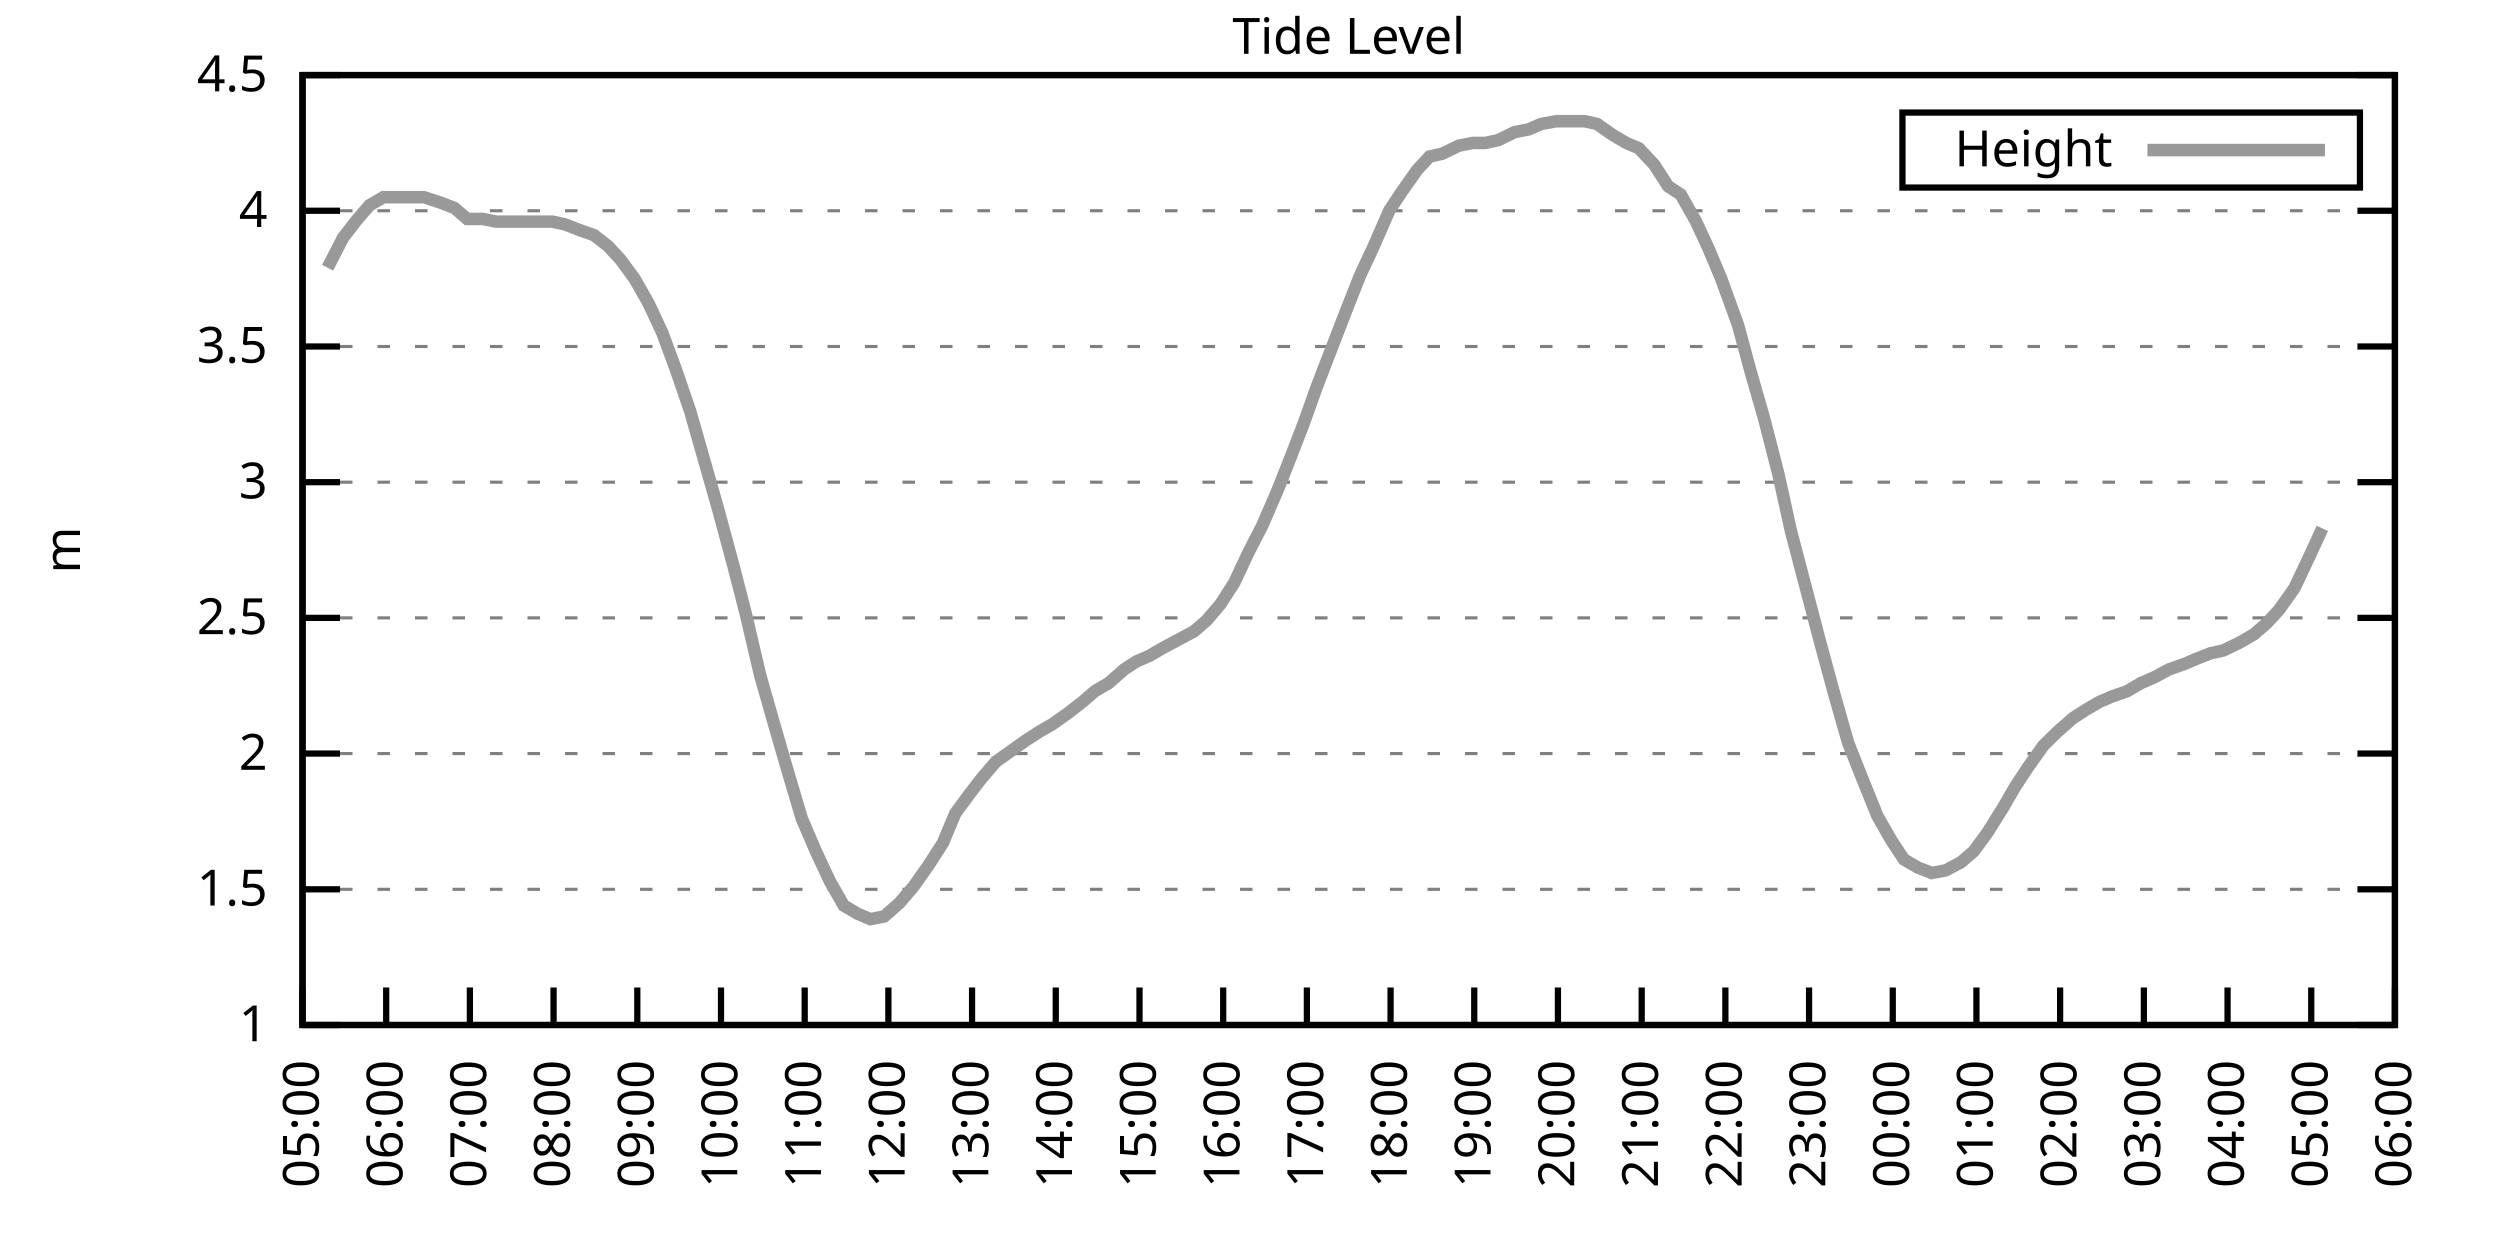
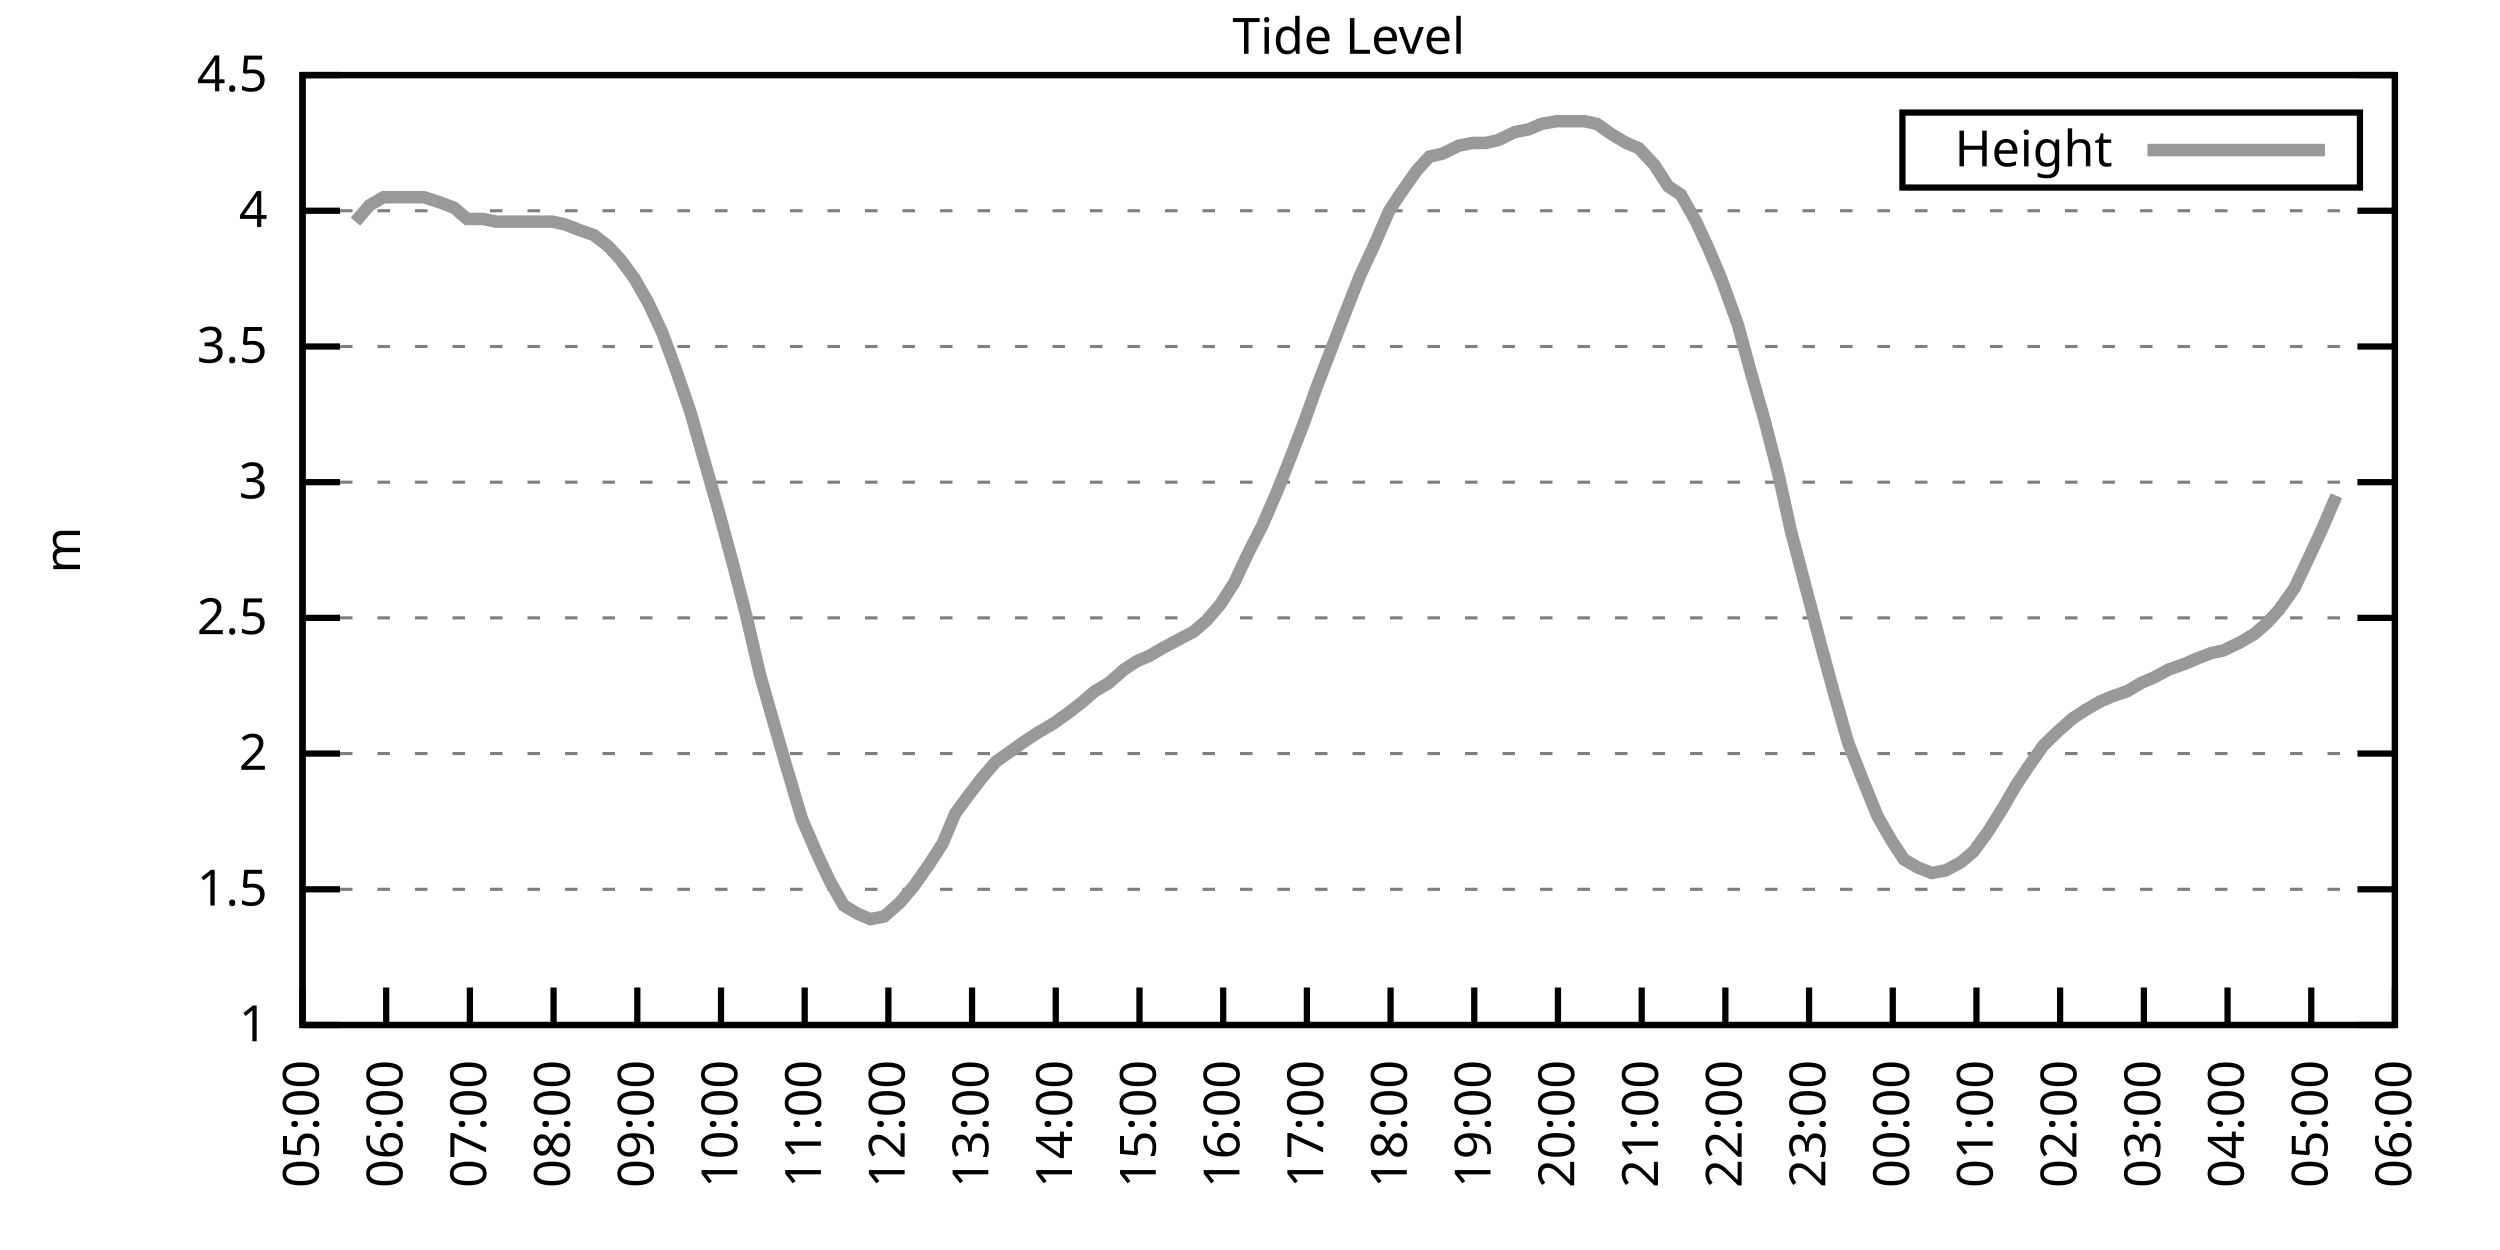
<svg xmlns="http://www.w3.org/2000/svg" xmlns:xlink="http://www.w3.org/1999/xlink" width="400" height="200" viewBox="0 0 400 200">
  <g id="gnuplot_canvas">
    <rect x="0" y="0" width="400" height="200" fill="none" />
    <defs>
      <circle id="gpDot" r="0.5" stroke-width="0.5" stroke="currentColor" />
      <path id="gpPt0" stroke-width="0.333" stroke="currentColor" d="M-1,0 h2 M0,-1 v2" />
      <path id="gpPt1" stroke-width="0.333" stroke="currentColor" d="M-1,-1 L1,1 M1,-1 L-1,1" />
      <path id="gpPt2" stroke-width="0.333" stroke="currentColor" d="M-1,0 L1,0 M0,-1 L0,1 M-1,-1 L1,1 M-1,1 L1,-1" />
      <rect id="gpPt3" stroke-width="0.333" stroke="currentColor" x="-1" y="-1" width="2" height="2" />
      <rect id="gpPt4" stroke-width="0.333" stroke="currentColor" fill="currentColor" x="-1" y="-1" width="2" height="2" />
      <circle id="gpPt5" stroke-width="0.333" stroke="currentColor" cx="0" cy="0" r="1" />
      <use xlink:href="#gpPt5" id="gpPt6" fill="currentColor" stroke="none" />
      <path id="gpPt7" stroke-width="0.333" stroke="currentColor" d="M0,-1.33 L-1.33,0.67 L1.33,0.67 z" />
      <use xlink:href="#gpPt7" id="gpPt8" fill="currentColor" stroke="none" />
      <use xlink:href="#gpPt7" id="gpPt9" stroke="currentColor" transform="rotate(180)" />
      <use xlink:href="#gpPt9" id="gpPt10" fill="currentColor" stroke="none" />
      <use xlink:href="#gpPt3" id="gpPt11" stroke="currentColor" transform="rotate(45)" />
      <use xlink:href="#gpPt11" id="gpPt12" fill="currentColor" stroke="none" />
      <path id="gpPt13" stroke-width="0.333" stroke="currentColor" d="M0,1.330 L1.265,0.411 L0.782,-1.067 L-0.782,-1.076 L-1.265,0.411 z" />
      <use xlink:href="#gpPt13" id="gpPt14" fill="currentColor" stroke="none" />
      <filter id="textbox" filterUnits="objectBoundingBox" x="0" y="0" height="1" width="1">
        <feFlood flood-color="white" flood-opacity="1" result="bgnd" />
        <feComposite in="SourceGraphic" in2="bgnd" operator="atop" />
      </filter>
      <filter id="greybox" filterUnits="objectBoundingBox" x="0" y="0" height="1" width="1">
        <feFlood flood-color="lightgrey" flood-opacity="1" result="grey" />
        <feComposite in="SourceGraphic" in2="grey" operator="atop" />
      </filter>
    </defs>
    <g fill="none" color="white" stroke="currentColor" stroke-width="1.00" stroke-linecap="butt" stroke-linejoin="miter">
</g>
    <g fill="none" color="black" stroke="currentColor" stroke-width="1.00" stroke-linecap="butt" stroke-linejoin="miter">
      <g stroke="none" shape-rendering="crispEdges">
        <polygon fill="rgb(255, 255, 255)" points="48.40,164.00 383.18,164.00 383.18,12.02 48.40,12.02 " />
      </g>
    </g>
    <g fill="none" color="black" stroke="currentColor" stroke-width="1.00" stroke-linecap="butt" stroke-linejoin="miter">
</g>
    <g fill="none" color="black" stroke="black" stroke-width="0.50" stroke-linecap="butt" stroke-linejoin="miter">
</g>
    <g fill="none" color="gray" stroke="currentColor" stroke-width="0.50" stroke-linecap="butt" stroke-linejoin="miter">
      <path stroke="gray" stroke-dasharray="2,4" class="gridline" d="M48.40,164.00 L383.19,164.00  " />
    </g>
    <g fill="none" color="gray" stroke="gray" stroke-width="1.00" stroke-linecap="butt" stroke-linejoin="miter">
</g>
    <g fill="none" color="black" stroke="currentColor" stroke-width="1.00" stroke-linecap="butt" stroke-linejoin="miter">
      <path stroke="black" d="M48.40,164.00 L54.40,164.00 M383.19,164.00 L377.19,164.00  " />
      <g transform="translate(42.80,166.60)" stroke="none" fill="black" font-family="Sans" font-size="8.00" text-anchor="end">
        <text>
          <tspan font-family="Sans"> 1</tspan>
        </text>
      </g>
    </g>
    <g fill="none" color="black" stroke="currentColor" stroke-width="1.00" stroke-linecap="butt" stroke-linejoin="miter">
</g>
    <g fill="none" color="black" stroke="black" stroke-width="0.50" stroke-linecap="butt" stroke-linejoin="miter">
</g>
    <g fill="none" color="gray" stroke="currentColor" stroke-width="0.50" stroke-linecap="butt" stroke-linejoin="miter">
      <path stroke="gray" stroke-dasharray="2,4" class="gridline" d="M48.40,142.29 L383.19,142.29  " />
    </g>
    <g fill="none" color="gray" stroke="gray" stroke-width="1.00" stroke-linecap="butt" stroke-linejoin="miter">
</g>
    <g fill="none" color="black" stroke="currentColor" stroke-width="1.00" stroke-linecap="butt" stroke-linejoin="miter">
      <path stroke="black" d="M48.40,142.29 L54.40,142.29 M383.19,142.29 L377.19,142.29  " />
      <g transform="translate(42.80,144.89)" stroke="none" fill="black" font-family="Sans" font-size="8.00" text-anchor="end">
        <text>
          <tspan font-family="Sans"> 1.5</tspan>
        </text>
      </g>
    </g>
    <g fill="none" color="black" stroke="currentColor" stroke-width="1.00" stroke-linecap="butt" stroke-linejoin="miter">
</g>
    <g fill="none" color="black" stroke="black" stroke-width="0.50" stroke-linecap="butt" stroke-linejoin="miter">
</g>
    <g fill="none" color="gray" stroke="currentColor" stroke-width="0.50" stroke-linecap="butt" stroke-linejoin="miter">
      <path stroke="gray" stroke-dasharray="2,4" class="gridline" d="M48.40,120.57 L383.19,120.57  " />
    </g>
    <g fill="none" color="gray" stroke="gray" stroke-width="1.00" stroke-linecap="butt" stroke-linejoin="miter">
</g>
    <g fill="none" color="black" stroke="currentColor" stroke-width="1.00" stroke-linecap="butt" stroke-linejoin="miter">
      <path stroke="black" d="M48.40,120.57 L54.40,120.57 M383.19,120.57 L377.19,120.57  " />
      <g transform="translate(42.80,123.17)" stroke="none" fill="black" font-family="Sans" font-size="8.00" text-anchor="end">
        <text>
          <tspan font-family="Sans"> 2</tspan>
        </text>
      </g>
    </g>
    <g fill="none" color="black" stroke="currentColor" stroke-width="1.00" stroke-linecap="butt" stroke-linejoin="miter">
</g>
    <g fill="none" color="black" stroke="black" stroke-width="0.50" stroke-linecap="butt" stroke-linejoin="miter">
</g>
    <g fill="none" color="gray" stroke="currentColor" stroke-width="0.50" stroke-linecap="butt" stroke-linejoin="miter">
      <path stroke="gray" stroke-dasharray="2,4" class="gridline" d="M48.40,98.86 L383.19,98.86  " />
    </g>
    <g fill="none" color="gray" stroke="gray" stroke-width="1.00" stroke-linecap="butt" stroke-linejoin="miter">
</g>
    <g fill="none" color="black" stroke="currentColor" stroke-width="1.00" stroke-linecap="butt" stroke-linejoin="miter">
      <path stroke="black" d="M48.40,98.86 L54.40,98.86 M383.19,98.86 L377.19,98.86  " />
      <g transform="translate(42.80,101.46)" stroke="none" fill="black" font-family="Sans" font-size="8.00" text-anchor="end">
        <text>
          <tspan font-family="Sans"> 2.5</tspan>
        </text>
      </g>
    </g>
    <g fill="none" color="black" stroke="currentColor" stroke-width="1.00" stroke-linecap="butt" stroke-linejoin="miter">
</g>
    <g fill="none" color="black" stroke="black" stroke-width="0.50" stroke-linecap="butt" stroke-linejoin="miter">
</g>
    <g fill="none" color="gray" stroke="currentColor" stroke-width="0.50" stroke-linecap="butt" stroke-linejoin="miter">
      <path stroke="gray" stroke-dasharray="2,4" class="gridline" d="M48.40,77.15 L383.19,77.15  " />
    </g>
    <g fill="none" color="gray" stroke="gray" stroke-width="1.00" stroke-linecap="butt" stroke-linejoin="miter">
</g>
    <g fill="none" color="black" stroke="currentColor" stroke-width="1.00" stroke-linecap="butt" stroke-linejoin="miter">
      <path stroke="black" d="M48.40,77.15 L54.40,77.15 M383.19,77.15 L377.19,77.15  " />
      <g transform="translate(42.80,79.75)" stroke="none" fill="black" font-family="Sans" font-size="8.00" text-anchor="end">
        <text>
          <tspan font-family="Sans"> 3</tspan>
        </text>
      </g>
    </g>
    <g fill="none" color="black" stroke="currentColor" stroke-width="1.00" stroke-linecap="butt" stroke-linejoin="miter">
</g>
    <g fill="none" color="black" stroke="black" stroke-width="0.50" stroke-linecap="butt" stroke-linejoin="miter">
</g>
    <g fill="none" color="gray" stroke="currentColor" stroke-width="0.50" stroke-linecap="butt" stroke-linejoin="miter">
      <path stroke="gray" stroke-dasharray="2,4" class="gridline" d="M48.40,55.44 L383.19,55.44  " />
    </g>
    <g fill="none" color="gray" stroke="gray" stroke-width="1.00" stroke-linecap="butt" stroke-linejoin="miter">
</g>
    <g fill="none" color="black" stroke="currentColor" stroke-width="1.00" stroke-linecap="butt" stroke-linejoin="miter">
      <path stroke="black" d="M48.40,55.44 L54.40,55.44 M383.19,55.44 L377.19,55.44  " />
      <g transform="translate(42.80,58.04)" stroke="none" fill="black" font-family="Sans" font-size="8.00" text-anchor="end">
        <text>
          <tspan font-family="Sans"> 3.5</tspan>
        </text>
      </g>
    </g>
    <g fill="none" color="black" stroke="currentColor" stroke-width="1.00" stroke-linecap="butt" stroke-linejoin="miter">
</g>
    <g fill="none" color="black" stroke="black" stroke-width="0.50" stroke-linecap="butt" stroke-linejoin="miter">
</g>
    <g fill="none" color="gray" stroke="currentColor" stroke-width="0.50" stroke-linecap="butt" stroke-linejoin="miter">
      <path stroke="gray" stroke-dasharray="2,4" class="gridline" d="M48.40,33.72 L383.19,33.72  " />
    </g>
    <g fill="none" color="gray" stroke="gray" stroke-width="1.00" stroke-linecap="butt" stroke-linejoin="miter">
</g>
    <g fill="none" color="black" stroke="currentColor" stroke-width="1.00" stroke-linecap="butt" stroke-linejoin="miter">
      <path stroke="black" d="M48.40,33.72 L54.40,33.72 M383.19,33.72 L377.19,33.72  " />
      <g transform="translate(42.80,36.32)" stroke="none" fill="black" font-family="Sans" font-size="8.00" text-anchor="end">
        <text>
          <tspan font-family="Sans"> 4</tspan>
        </text>
      </g>
    </g>
    <g fill="none" color="black" stroke="currentColor" stroke-width="1.00" stroke-linecap="butt" stroke-linejoin="miter">
</g>
    <g fill="none" color="black" stroke="black" stroke-width="0.50" stroke-linecap="butt" stroke-linejoin="miter">
</g>
    <g fill="none" color="gray" stroke="currentColor" stroke-width="0.50" stroke-linecap="butt" stroke-linejoin="miter">
      <path stroke="gray" stroke-dasharray="2,4" class="gridline" d="M48.40,12.01 L383.19,12.01  " />
    </g>
    <g fill="none" color="gray" stroke="gray" stroke-width="1.00" stroke-linecap="butt" stroke-linejoin="miter">
</g>
    <g fill="none" color="black" stroke="currentColor" stroke-width="1.00" stroke-linecap="butt" stroke-linejoin="miter">
      <path stroke="black" d="M48.40,12.01 L54.40,12.01 M383.19,12.01 L377.19,12.01  " />
      <g transform="translate(42.80,14.61)" stroke="none" fill="black" font-family="Sans" font-size="8.00" text-anchor="end">
        <text>
          <tspan font-family="Sans"> 4.5</tspan>
        </text>
      </g>
    </g>
    <g fill="none" color="black" stroke="currentColor" stroke-width="1.00" stroke-linecap="butt" stroke-linejoin="miter">
      <path stroke="black" d="M48.40,164.00 L48.40,158.00  " />
      <g transform="translate(51.00,169.60) rotate(270.00)" stroke="none" fill="black" font-family="Sans" font-size="8.00" text-anchor="end">
        <text>
          <tspan font-family="Sans">05:00</tspan>
        </text>
      </g>
    </g>
    <g fill="none" color="black" stroke="currentColor" stroke-width="1.00" stroke-linecap="butt" stroke-linejoin="miter">
      <path stroke="black" d="M61.79,164.00 L61.79,158.00  " />
      <g transform="translate(64.39,169.60) rotate(270.00)" stroke="none" fill="black" font-family="Sans" font-size="8.00" text-anchor="end">
        <text>
          <tspan font-family="Sans">06:00</tspan>
        </text>
      </g>
    </g>
    <g fill="none" color="black" stroke="currentColor" stroke-width="1.00" stroke-linecap="butt" stroke-linejoin="miter">
      <path stroke="black" d="M75.18,164.00 L75.18,158.00  " />
      <g transform="translate(77.78,169.60) rotate(270.00)" stroke="none" fill="black" font-family="Sans" font-size="8.00" text-anchor="end">
        <text>
          <tspan font-family="Sans">07:00</tspan>
        </text>
      </g>
    </g>
    <g fill="none" color="black" stroke="currentColor" stroke-width="1.00" stroke-linecap="butt" stroke-linejoin="miter">
      <path stroke="black" d="M88.57,164.00 L88.57,158.00  " />
      <g transform="translate(91.17,169.60) rotate(270.00)" stroke="none" fill="black" font-family="Sans" font-size="8.00" text-anchor="end">
        <text>
          <tspan font-family="Sans">08:00</tspan>
        </text>
      </g>
    </g>
    <g fill="none" color="black" stroke="currentColor" stroke-width="1.00" stroke-linecap="butt" stroke-linejoin="miter">
      <path stroke="black" d="M101.97,164.00 L101.97,158.00  " />
      <g transform="translate(104.57,169.60) rotate(270.00)" stroke="none" fill="black" font-family="Sans" font-size="8.00" text-anchor="end">
        <text>
          <tspan font-family="Sans">09:00</tspan>
        </text>
      </g>
    </g>
    <g fill="none" color="black" stroke="currentColor" stroke-width="1.00" stroke-linecap="butt" stroke-linejoin="miter">
      <path stroke="black" d="M115.36,164.00 L115.36,158.00  " />
      <g transform="translate(117.96,169.60) rotate(270.00)" stroke="none" fill="black" font-family="Sans" font-size="8.00" text-anchor="end">
        <text>
          <tspan font-family="Sans">10:00</tspan>
        </text>
      </g>
    </g>
    <g fill="none" color="black" stroke="currentColor" stroke-width="1.00" stroke-linecap="butt" stroke-linejoin="miter">
      <path stroke="black" d="M128.75,164.00 L128.75,158.00  " />
      <g transform="translate(131.35,169.60) rotate(270.00)" stroke="none" fill="black" font-family="Sans" font-size="8.00" text-anchor="end">
        <text>
          <tspan font-family="Sans">11:00</tspan>
        </text>
      </g>
    </g>
    <g fill="none" color="black" stroke="currentColor" stroke-width="1.00" stroke-linecap="butt" stroke-linejoin="miter">
      <path stroke="black" d="M142.14,164.00 L142.14,158.00  " />
      <g transform="translate(144.74,169.60) rotate(270.00)" stroke="none" fill="black" font-family="Sans" font-size="8.00" text-anchor="end">
        <text>
          <tspan font-family="Sans">12:00</tspan>
        </text>
      </g>
    </g>
    <g fill="none" color="black" stroke="currentColor" stroke-width="1.00" stroke-linecap="butt" stroke-linejoin="miter">
      <path stroke="black" d="M155.53,164.00 L155.53,158.00  " />
      <g transform="translate(158.13,169.60) rotate(270.00)" stroke="none" fill="black" font-family="Sans" font-size="8.00" text-anchor="end">
        <text>
          <tspan font-family="Sans">13:00</tspan>
        </text>
      </g>
    </g>
    <g fill="none" color="black" stroke="currentColor" stroke-width="1.00" stroke-linecap="butt" stroke-linejoin="miter">
      <path stroke="black" d="M168.92,164.00 L168.92,158.00  " />
      <g transform="translate(171.52,169.60) rotate(270.00)" stroke="none" fill="black" font-family="Sans" font-size="8.00" text-anchor="end">
        <text>
          <tspan font-family="Sans">14:00</tspan>
        </text>
      </g>
    </g>
    <g fill="none" color="black" stroke="currentColor" stroke-width="1.00" stroke-linecap="butt" stroke-linejoin="miter">
      <path stroke="black" d="M182.32,164.00 L182.32,158.00  " />
      <g transform="translate(184.92,169.60) rotate(270.00)" stroke="none" fill="black" font-family="Sans" font-size="8.00" text-anchor="end">
        <text>
          <tspan font-family="Sans">15:00</tspan>
        </text>
      </g>
    </g>
    <g fill="none" color="black" stroke="currentColor" stroke-width="1.00" stroke-linecap="butt" stroke-linejoin="miter">
      <path stroke="black" d="M195.71,164.00 L195.71,158.00  " />
      <g transform="translate(198.31,169.60) rotate(270.00)" stroke="none" fill="black" font-family="Sans" font-size="8.00" text-anchor="end">
        <text>
          <tspan font-family="Sans">16:00</tspan>
        </text>
      </g>
    </g>
    <g fill="none" color="black" stroke="currentColor" stroke-width="1.00" stroke-linecap="butt" stroke-linejoin="miter">
      <path stroke="black" d="M209.10,164.00 L209.10,158.00  " />
      <g transform="translate(211.70,169.60) rotate(270.00)" stroke="none" fill="black" font-family="Sans" font-size="8.00" text-anchor="end">
        <text>
          <tspan font-family="Sans">17:00</tspan>
        </text>
      </g>
    </g>
    <g fill="none" color="black" stroke="currentColor" stroke-width="1.00" stroke-linecap="butt" stroke-linejoin="miter">
      <path stroke="black" d="M222.49,164.00 L222.49,158.00  " />
      <g transform="translate(225.09,169.60) rotate(270.00)" stroke="none" fill="black" font-family="Sans" font-size="8.00" text-anchor="end">
        <text>
          <tspan font-family="Sans">18:00</tspan>
        </text>
      </g>
    </g>
    <g fill="none" color="black" stroke="currentColor" stroke-width="1.00" stroke-linecap="butt" stroke-linejoin="miter">
      <path stroke="black" d="M235.88,164.00 L235.88,158.00  " />
      <g transform="translate(238.48,169.60) rotate(270.00)" stroke="none" fill="black" font-family="Sans" font-size="8.00" text-anchor="end">
        <text>
          <tspan font-family="Sans">19:00</tspan>
        </text>
      </g>
    </g>
    <g fill="none" color="black" stroke="currentColor" stroke-width="1.00" stroke-linecap="butt" stroke-linejoin="miter">
      <path stroke="black" d="M249.27,164.00 L249.27,158.00  " />
      <g transform="translate(251.87,169.60) rotate(270.00)" stroke="none" fill="black" font-family="Sans" font-size="8.00" text-anchor="end">
        <text>
          <tspan font-family="Sans">20:00</tspan>
        </text>
      </g>
    </g>
    <g fill="none" color="black" stroke="currentColor" stroke-width="1.00" stroke-linecap="butt" stroke-linejoin="miter">
      <path stroke="black" d="M262.67,164.00 L262.67,158.00  " />
      <g transform="translate(265.27,169.60) rotate(270.00)" stroke="none" fill="black" font-family="Sans" font-size="8.00" text-anchor="end">
        <text>
          <tspan font-family="Sans">21:00</tspan>
        </text>
      </g>
    </g>
    <g fill="none" color="black" stroke="currentColor" stroke-width="1.00" stroke-linecap="butt" stroke-linejoin="miter">
      <path stroke="black" d="M276.06,164.00 L276.06,158.00  " />
      <g transform="translate(278.66,169.60) rotate(270.00)" stroke="none" fill="black" font-family="Sans" font-size="8.00" text-anchor="end">
        <text>
          <tspan font-family="Sans">22:00</tspan>
        </text>
      </g>
    </g>
    <g fill="none" color="black" stroke="currentColor" stroke-width="1.00" stroke-linecap="butt" stroke-linejoin="miter">
      <path stroke="black" d="M289.45,164.00 L289.45,158.00  " />
      <g transform="translate(292.05,169.60) rotate(270.00)" stroke="none" fill="black" font-family="Sans" font-size="8.00" text-anchor="end">
        <text>
          <tspan font-family="Sans">23:00</tspan>
        </text>
      </g>
    </g>
    <g fill="none" color="black" stroke="currentColor" stroke-width="1.00" stroke-linecap="butt" stroke-linejoin="miter">
      <path stroke="black" d="M302.84,164.00 L302.84,158.00  " />
      <g transform="translate(305.44,169.60) rotate(270.00)" stroke="none" fill="black" font-family="Sans" font-size="8.00" text-anchor="end">
        <text>
          <tspan font-family="Sans">00:00</tspan>
        </text>
      </g>
    </g>
    <g fill="none" color="black" stroke="currentColor" stroke-width="1.00" stroke-linecap="butt" stroke-linejoin="miter">
      <path stroke="black" d="M316.23,164.00 L316.23,158.00  " />
      <g transform="translate(318.83,169.60) rotate(270.00)" stroke="none" fill="black" font-family="Sans" font-size="8.00" text-anchor="end">
        <text>
          <tspan font-family="Sans">01:00</tspan>
        </text>
      </g>
    </g>
    <g fill="none" color="black" stroke="currentColor" stroke-width="1.00" stroke-linecap="butt" stroke-linejoin="miter">
      <path stroke="black" d="M329.62,164.00 L329.62,158.00  " />
      <g transform="translate(332.22,169.60) rotate(270.00)" stroke="none" fill="black" font-family="Sans" font-size="8.00" text-anchor="end">
        <text>
          <tspan font-family="Sans">02:00</tspan>
        </text>
      </g>
    </g>
    <g fill="none" color="black" stroke="currentColor" stroke-width="1.00" stroke-linecap="butt" stroke-linejoin="miter">
      <path stroke="black" d="M343.02,164.00 L343.02,158.00  " />
      <g transform="translate(345.62,169.60) rotate(270.00)" stroke="none" fill="black" font-family="Sans" font-size="8.00" text-anchor="end">
        <text>
          <tspan font-family="Sans">03:00</tspan>
        </text>
      </g>
    </g>
    <g fill="none" color="black" stroke="currentColor" stroke-width="1.00" stroke-linecap="butt" stroke-linejoin="miter">
      <path stroke="black" d="M356.41,164.00 L356.41,158.00  " />
      <g transform="translate(359.01,169.60) rotate(270.00)" stroke="none" fill="black" font-family="Sans" font-size="8.00" text-anchor="end">
        <text>
          <tspan font-family="Sans">04:00</tspan>
        </text>
      </g>
    </g>
    <g fill="none" color="black" stroke="currentColor" stroke-width="1.00" stroke-linecap="butt" stroke-linejoin="miter">
      <path stroke="black" d="M369.80,164.00 L369.80,158.00  " />
      <g transform="translate(372.40,169.60) rotate(270.00)" stroke="none" fill="black" font-family="Sans" font-size="8.00" text-anchor="end">
        <text>
          <tspan font-family="Sans">05:00</tspan>
        </text>
      </g>
    </g>
    <g fill="none" color="black" stroke="currentColor" stroke-width="1.00" stroke-linecap="butt" stroke-linejoin="miter">
      <path stroke="black" d="M383.19,164.00 L383.19,158.00  " />
      <g transform="translate(385.79,169.60) rotate(270.00)" stroke="none" fill="black" font-family="Sans" font-size="8.00" text-anchor="end">
        <text>
          <tspan font-family="Sans">06:00</tspan>
        </text>
      </g>
    </g>
    <g fill="none" color="black" stroke="currentColor" stroke-width="1.00" stroke-linecap="butt" stroke-linejoin="miter">
</g>
    <g fill="none" color="black" stroke="currentColor" stroke-width="1.00" stroke-linecap="butt" stroke-linejoin="miter">
      <path stroke="black" d="M48.40,12.01 L48.40,164.00 L383.19,164.00 L383.19,12.01 L48.40,12.01 Z  " />
    </g>
    <g fill="none" color="black" stroke="currentColor" stroke-width="1.00" stroke-linecap="butt" stroke-linejoin="miter">
</g>
    <g fill="none" color="black" stroke="currentColor" stroke-width="1.00" stroke-linecap="butt" stroke-linejoin="miter">
      <path stroke="black" d="M304.39,30.01 L304.39,18.01 L377.59,18.01 L377.59,30.01 L304.39,30.01 Z  " />
    </g>
    <g id="Tide_level_plot_1">
      <g fill="none" color="white" stroke="black" stroke-width="2.00" stroke-linecap="butt" stroke-linejoin="miter">
</g>
      <g fill="none" color="black" stroke="currentColor" stroke-width="2.00" stroke-linecap="butt" stroke-linejoin="miter">
        <g transform="translate(337.99,26.61)" stroke="none" fill="black" font-family="Sans" font-size="8.00" text-anchor="end">
          <text>
            <tspan font-family="Sans">Height</tspan>
          </text>
        </g>
      </g>
      <g fill="none" color="black" stroke="currentColor" stroke-width="2.00" stroke-linecap="butt" stroke-linejoin="miter">
-         <path stroke="rgb(153, 153, 153)" d="M343.59,24.01 L371.99,24.01 M52.42,42.84 L54.87,38.07 L56.88,35.46 L59.11,32.85 L61.35,31.55 L63.80,31.55   L65.81,31.55 L67.82,31.55 L70.50,32.42 L72.73,33.29 L74.74,35.03 L77.19,35.03 L79.42,35.46 L81.43,35.46   L83.44,35.46 L86.12,35.46 L88.35,35.46 L90.36,35.89 L92.59,36.76 L95.05,37.63 L97.28,39.37 L99.29,41.54   L101.52,44.58 L103.75,48.49 L105.98,53.26 L108.22,59.34 L110.45,65.86 L112.68,73.67 L114.91,81.49 L117.37,90.61   L119.38,98.43 L121.61,107.98 L123.84,115.80 L125.85,122.75 L128.30,131.00 L130.54,136.21 L132.77,140.98 L135.00,144.89   L137.23,146.20 L139.24,147.06 L141.47,146.63 L143.93,144.46 L146.16,141.85 L148.61,138.38 L150.85,134.90 L152.85,130.13   L155.09,127.09 L157.10,124.48 L159.33,121.88 L161.78,120.14 L164.24,118.40 L166.25,117.10 L168.48,115.80 L170.93,114.06   L173.17,112.32 L175.17,110.59 L177.41,109.28 L179.86,107.11 L181.87,105.81 L183.88,104.94 L186.11,103.64 L188.57,102.34   L191.02,101.03 L193.03,99.30 L195.26,96.69 L197.49,93.22 L199.73,88.44 L201.96,84.10 L204.41,78.45 L206.64,72.81   L208.65,67.59 L210.66,61.95 L213.34,55.00 L215.35,49.79 L217.58,44.15 L219.81,39.37 L222.27,33.72 L224.28,30.68   L226.73,27.21 L228.74,25.04 L230.75,24.60 L233.43,23.30 L235.66,22.87 L237.67,22.87 L239.68,22.43 L242.36,21.13   L244.59,20.70 L246.60,19.83 L249.05,19.39 L251.28,19.39 L253.51,19.39 L255.52,19.83 L257.98,21.56 L260.21,22.87   L262.22,23.73 L264.67,26.34 L266.91,29.81 L268.92,31.12 L271.37,35.46 L273.38,39.80 L275.39,44.58 L278.07,51.96   L280.07,59.34 L282.31,67.16 L284.54,75.85 L286.55,84.97 L291.23,102.77 L293.47,111.02 L295.70,118.84 L297.93,124.48   L300.39,130.56 L302.62,134.47 L304.63,137.51 L306.86,138.81 L309.09,139.68 L311.32,139.25 L313.78,137.94 L315.79,136.21   L318.02,133.17 L320.47,129.26 L322.48,125.79 L324.49,122.75 L326.95,119.27 L329.18,117.10 L331.63,114.93 L333.64,113.63   L335.87,112.32 L337.88,111.45 L340.34,110.59 L342.57,109.28 L344.58,108.42 L347.03,107.11 L349.49,106.24 L351.50,105.38   L353.73,104.51 L355.74,104.07 L358.42,102.77 L360.65,101.47 L362.66,99.73 L364.66,97.56 L367.12,94.08 L369.58,88.87   L371.58,84.53  " />
+         <path stroke="rgb(153, 153, 153)" d="M343.59,24.01 L371.99,24.01 M56.88,35.46 L59.11,32.85 L61.35,31.55 L63.80,31.55 L65.81,31.55 L67.82,31.55   L70.50,32.42 L72.73,33.29 L74.74,35.03 L77.19,35.03 L79.42,35.46 L81.43,35.46 L83.44,35.46 L86.12,35.46   L88.35,35.46 L90.36,35.89 L92.59,36.76 L95.05,37.63 L97.28,39.37 L99.29,41.54 L101.52,44.58 L103.75,48.49   L105.98,53.26 L108.22,59.34 L110.45,65.86 L112.68,73.67 L114.91,81.49 L117.37,90.61 L119.38,98.43 L121.61,107.98   L123.84,115.80 L125.85,122.75 L128.30,131.00 L130.54,136.21 L132.77,140.98 L135.00,144.89 L137.23,146.20 L139.24,147.06   L141.47,146.63 L143.93,144.46 L146.16,141.85 L148.61,138.38 L150.85,134.90 L152.85,130.13 L155.09,127.09 L157.10,124.48   L159.33,121.88 L161.78,120.14 L164.24,118.40 L166.25,117.10 L168.48,115.80 L170.93,114.06 L173.17,112.32 L175.17,110.59   L177.41,109.28 L179.86,107.11 L181.87,105.81 L183.88,104.94 L186.11,103.64 L188.57,102.34 L191.02,101.03 L193.03,99.30   L195.26,96.69 L197.49,93.22 L199.73,88.44 L201.96,84.10 L204.41,78.45 L206.64,72.81 L208.65,67.59 L210.66,61.95   L213.34,55.00 L215.35,49.79 L217.58,44.15 L219.81,39.37 L222.27,33.72 L224.28,30.68 L226.73,27.21 L228.74,25.04   L230.75,24.60 L233.43,23.30 L235.66,22.87 L237.67,22.87 L239.68,22.43 L242.36,21.13 L244.59,20.70 L246.60,19.83   L249.05,19.39 L251.28,19.39 L253.51,19.39 L255.52,19.83 L257.98,21.56 L260.21,22.87 L262.22,23.73 L264.67,26.34   L266.91,29.81 L268.92,31.12 L271.37,35.46 L273.38,39.80 L275.39,44.58 L278.07,51.96 L280.07,59.34 L282.31,67.16   L284.54,75.85 L286.55,84.97 L291.23,102.77 L293.47,111.02 L295.70,118.84 L297.93,124.48 L300.39,130.56 L302.62,134.47   L304.63,137.51 L306.86,138.81 L309.09,139.68 L311.32,139.25 L313.78,137.94 L315.79,136.21 L318.02,133.17 L320.47,129.26   L322.48,125.79 L324.49,122.75 L326.95,119.27 L329.18,117.10 L331.63,114.93 L333.64,113.63 L335.87,112.32 L337.88,111.45   L340.34,110.59 L342.57,109.28 L344.58,108.42 L347.03,107.11 L349.49,106.24 L351.50,105.38 L353.73,104.51 L355.74,104.07   L358.42,102.77 L360.65,101.47 L362.66,99.73 L364.66,97.56 L367.12,94.08 L369.58,88.87 L371.58,84.53 L373.82,79.32    " />
      </g>
    </g>
    <g fill="none" color="black" stroke="currentColor" stroke-width="2.00" stroke-linecap="butt" stroke-linejoin="miter">
</g>
    <g fill="none" color="black" stroke="black" stroke-width="1.00" stroke-linecap="butt" stroke-linejoin="miter">
</g>
    <g fill="none" color="black" stroke="currentColor" stroke-width="1.00" stroke-linecap="butt" stroke-linejoin="miter">
      <path stroke="black" d="M48.40,12.01 L48.40,164.00 L383.19,164.00 L383.19,12.01 L48.40,12.01 Z  " />
      <g transform="translate(12.80,88.01) rotate(270.00)" stroke="none" fill="black" font-family="Sans" font-size="8.00" text-anchor="middle">
        <text>
          <tspan font-family="Sans">m</tspan>
        </text>
      </g>
    </g>
    <g fill="none" color="black" stroke="currentColor" stroke-width="1.00" stroke-linecap="butt" stroke-linejoin="miter">
</g>
    <g fill="none" color="black" stroke="currentColor" stroke-width="1.00" stroke-linecap="butt" stroke-linejoin="miter">
      <g transform="translate(215.79,8.61)" stroke="none" fill="black" font-family="Sans" font-size="8.00" text-anchor="middle">
        <text>
          <tspan font-family="Sans">Tide Level</tspan>
        </text>
      </g>
    </g>
    <g fill="none" color="black" stroke="currentColor" stroke-width="1.00" stroke-linecap="butt" stroke-linejoin="miter">
</g>
  </g>
</svg>
